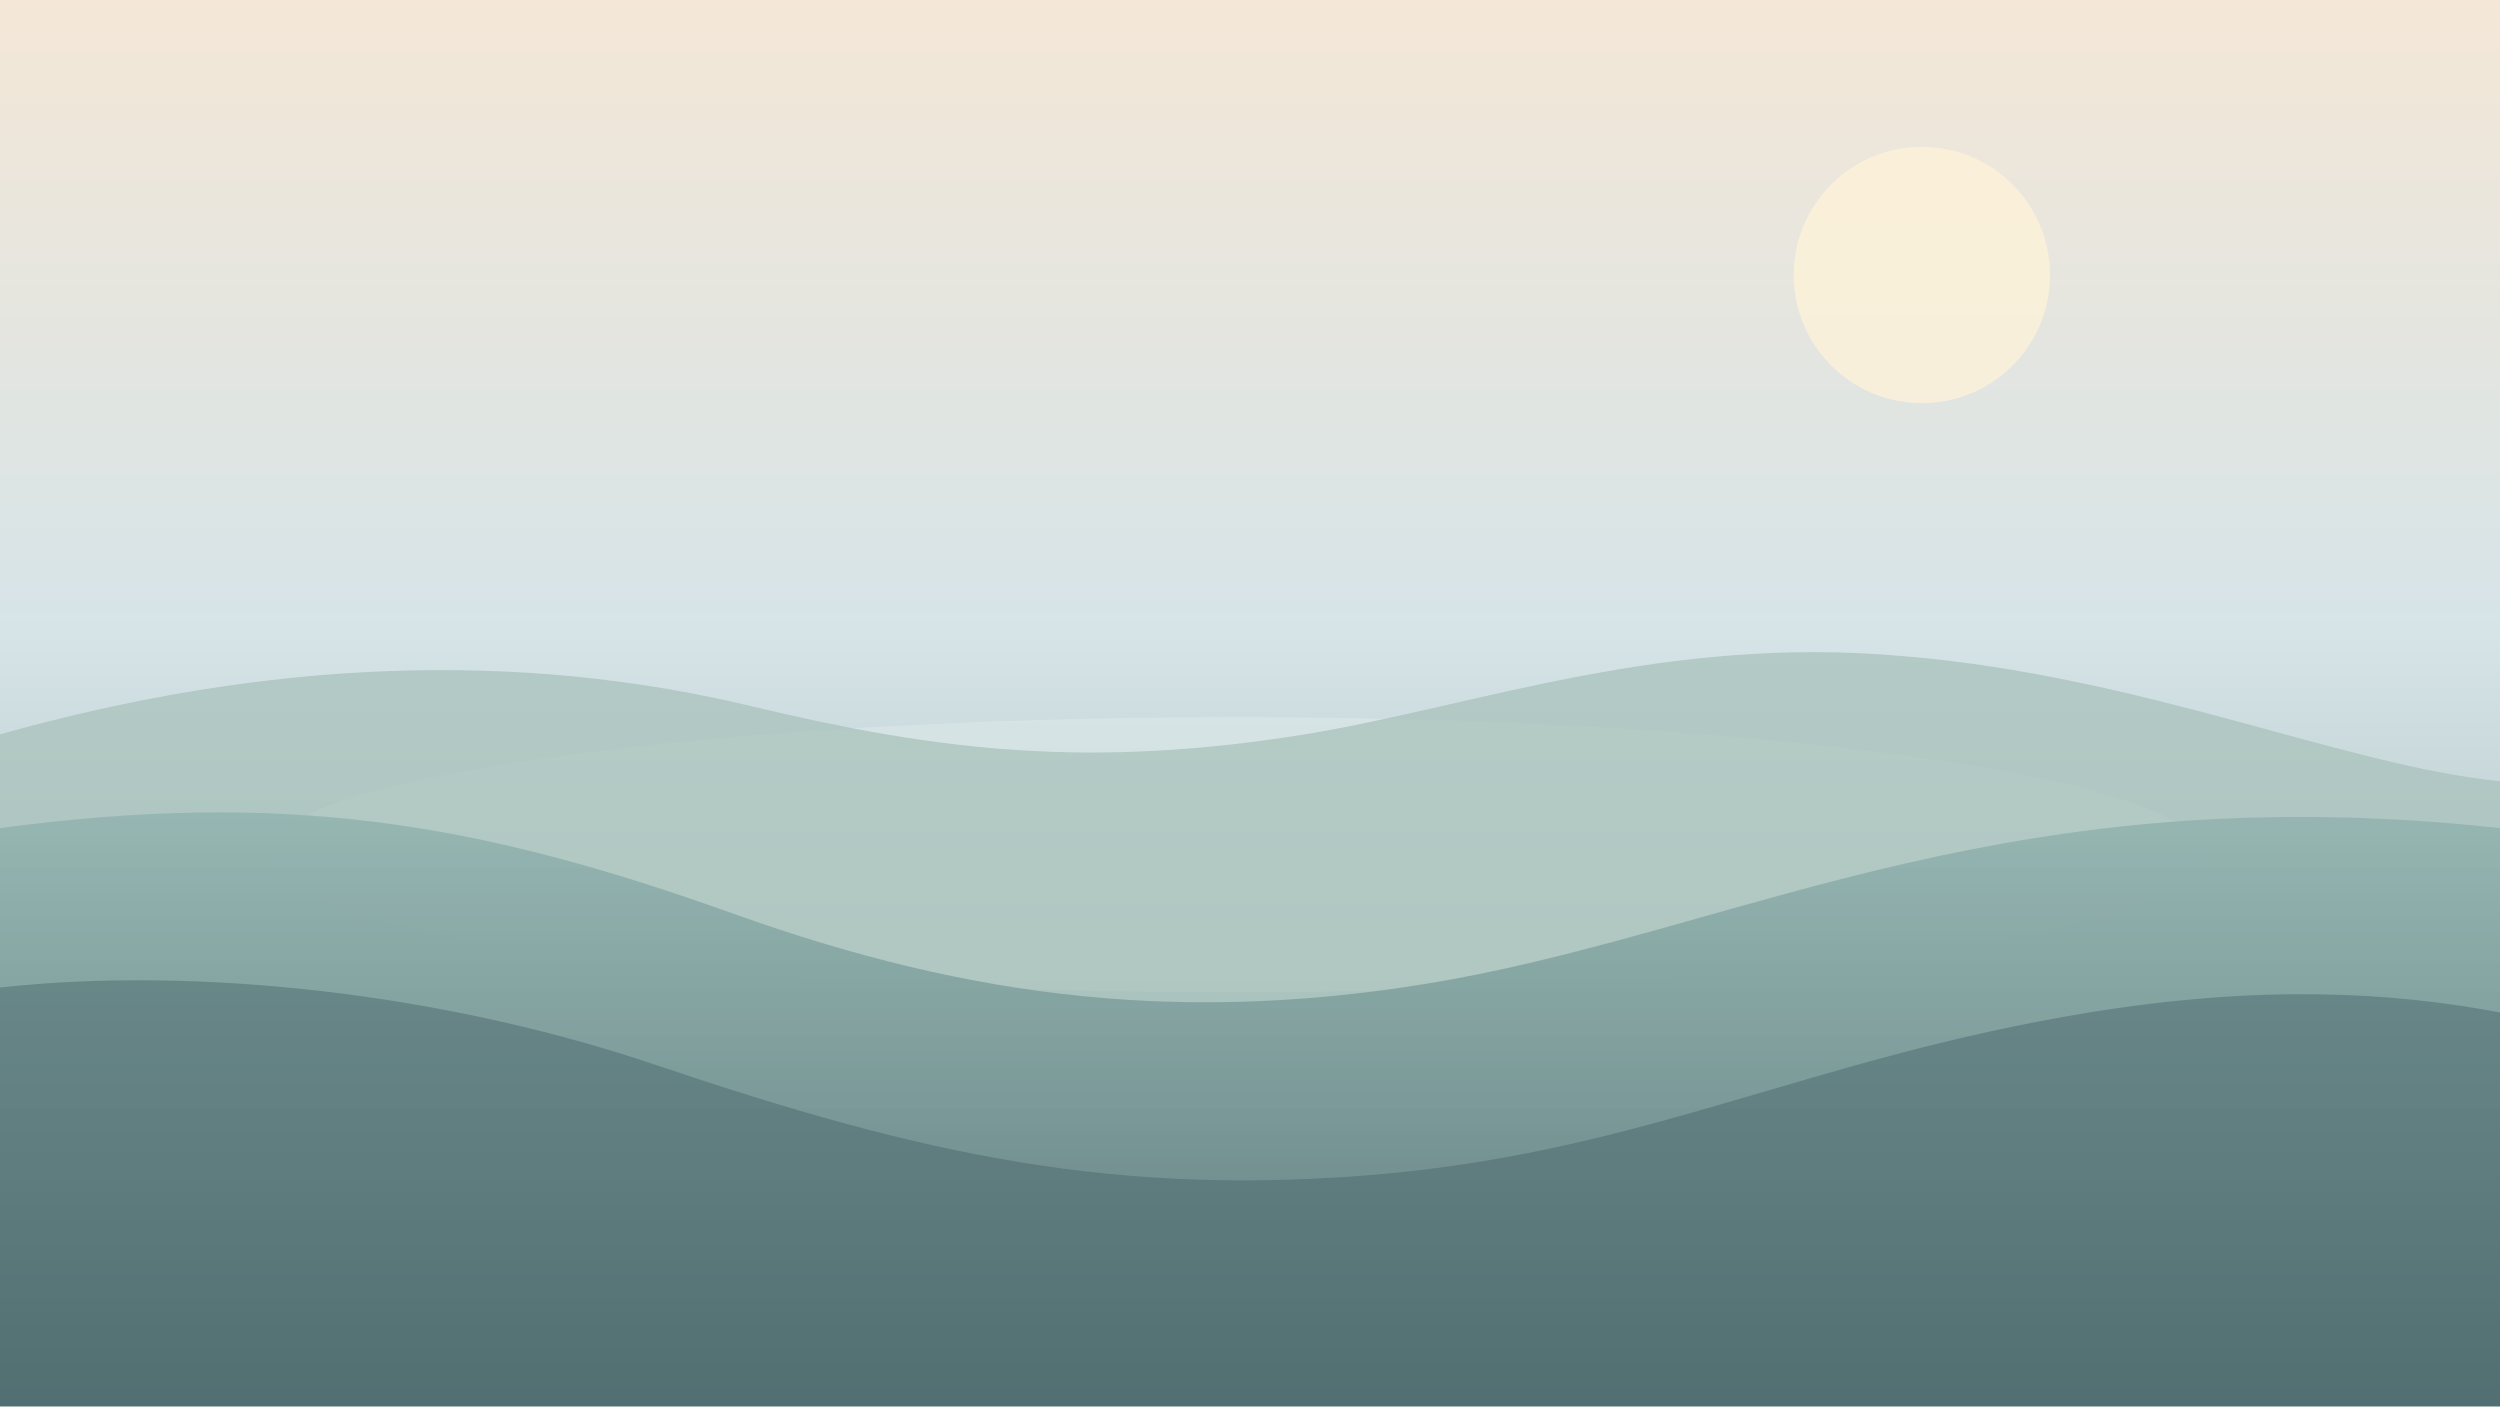
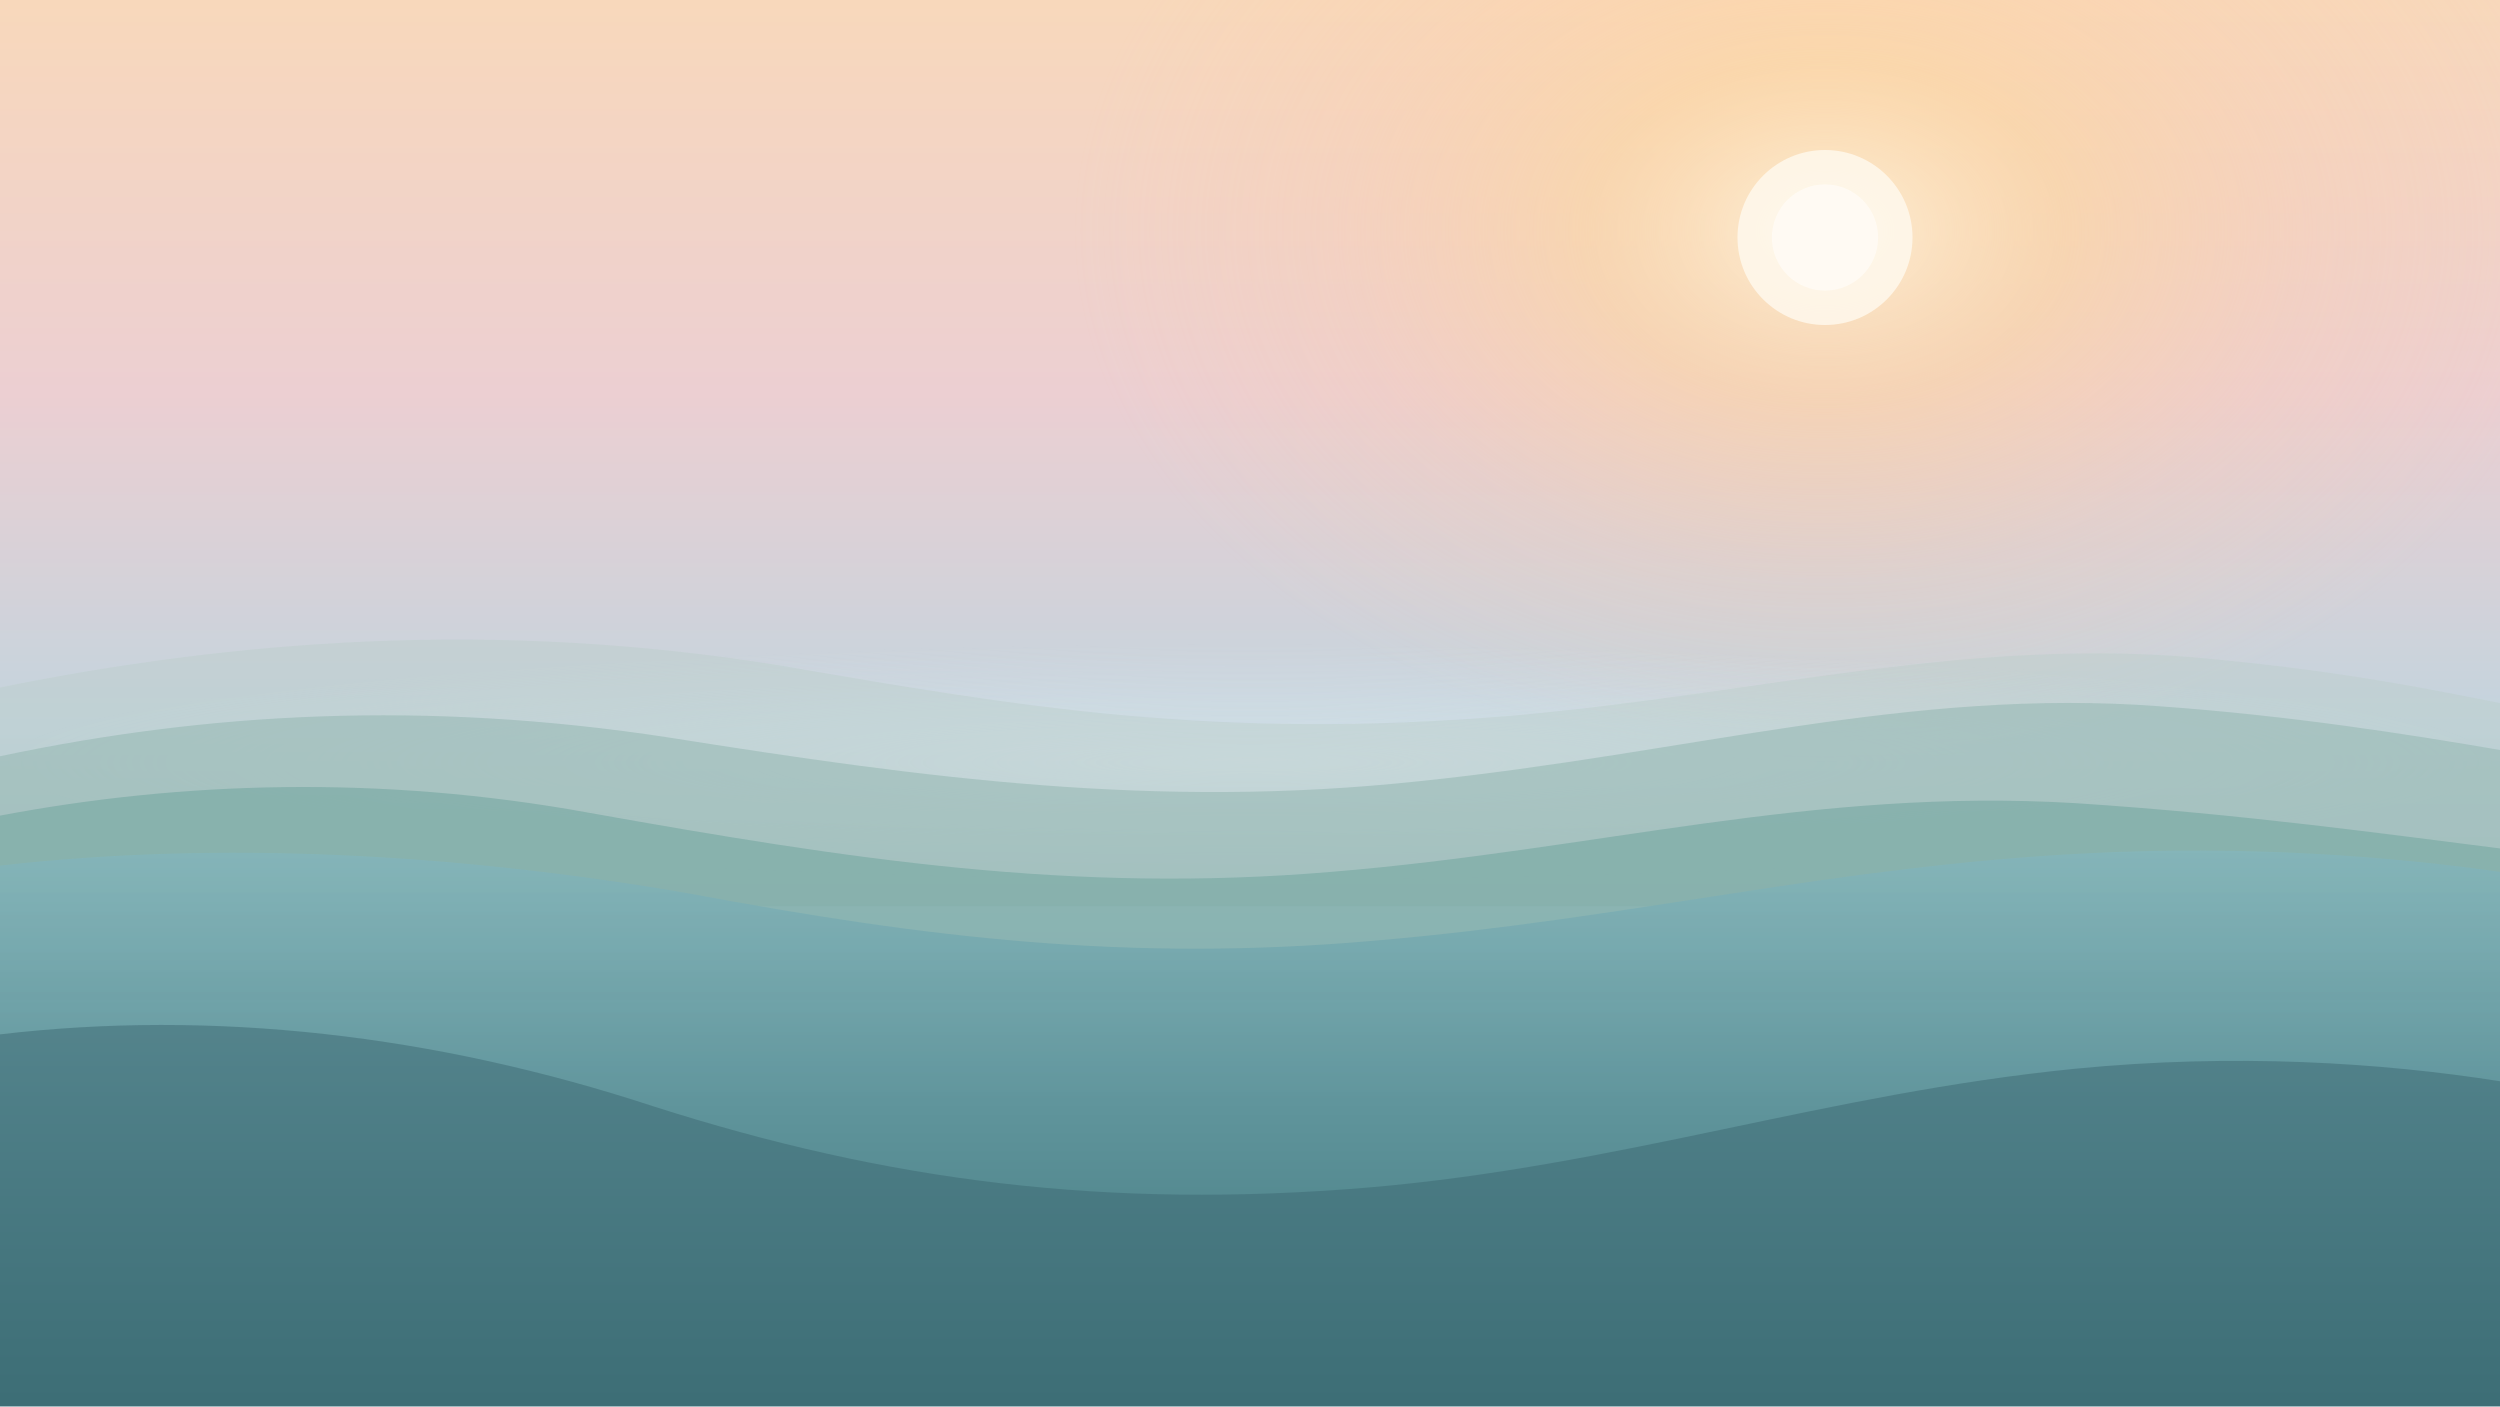
<svg xmlns="http://www.w3.org/2000/svg" width="1600" height="900" viewBox="0 0 1600 900" fill="none">
  <defs>
-     <linearGradient id="sky" x1="800" y1="0" x2="800" y2="900" gradientUnits="userSpaceOnUse">
-       <stop stop-color="#F4E7D7" />
-       <stop offset="0.45" stop-color="#D6E4E8" />
-       <stop offset="1" stop-color="#8AA4A2" />
+     <linearGradient id="sereneSky" x1="800" y1="0" x2="800" y2="900" gradientUnits="userSpaceOnUse">
+       <stop offset="0" stop-color="#F8D8BB" />
+       <stop offset="0.28" stop-color="#ECCFD2" />
+       <stop offset="0.52" stop-color="#C2D4DE" />
+       <stop offset="0.76" stop-color="#9ABFC6" />
+       <stop offset="1" stop-color="#6EA4AC" />
    </linearGradient>
-     <linearGradient id="water" x1="800" y1="510" x2="800" y2="900" gradientUnits="userSpaceOnUse">
-       <stop stop-color="#95B6B2" stop-opacity="0.9" />
-       <stop offset="1" stop-color="#5B797B" />
+     <radialGradient id="sunGlow" cx="0" cy="0" r="1" gradientUnits="userSpaceOnUse" gradientTransform="translate(1168 148) rotate(90) scale(340 480)">
+       <stop offset="0" stop-color="#FFF4DC" stop-opacity="0.88" />
+       <stop offset="0.32" stop-color="#FFD898" stop-opacity="0.48" />
+       <stop offset="0.65" stop-color="#FFCCA0" stop-opacity="0.18" />
+       <stop offset="1" stop-color="#FFCCA0" stop-opacity="0" />
+     </radialGradient>
+     <radialGradient id="horizMist" cx="0" cy="0" r="1" gradientUnits="userSpaceOnUse" gradientTransform="translate(800 488) rotate(90) scale(76 800)">
+       <stop offset="0" stop-color="#EAF2F4" stop-opacity="0.40" />
+       <stop offset="1" stop-color="#EAF2F4" stop-opacity="0" />
+     </radialGradient>
+     <linearGradient id="sereneWater" x1="800" y1="510" x2="800" y2="900" gradientUnits="userSpaceOnUse">
+       <stop offset="0" stop-color="#8DBCC0" stop-opacity="0.94" />
+       <stop offset="0.5" stop-color="#60959C" />
+       <stop offset="1" stop-color="#3E747A" />
    </linearGradient>
  </defs>
-   <rect width="1600" height="900" fill="url(#sky)" />
-   <circle cx="1230" cy="176" r="82" fill="#FFF3D8" fill-opacity="0.75" />
-   <ellipse cx="790" cy="547" rx="620" ry="88" fill="#E9F0ED" fill-opacity="0.35" />
-   <path d="M0 470C171 422 331 416 481 452C602 481 698 492 835 470C945 452 1064 406 1219 420C1373 433 1500 490 1600 500V900H0V470Z" fill="#A8C1BB" fill-opacity="0.75" />
-   <path d="M0 530C180 506 303 525 470 585C621 639 760 657 928 627C1120 592 1289 496 1600 530V900H0V530Z" fill="url(#water)" />
-   <path d="M0 632C127 618 286 636 421 682C590 739 715 767 889 751C1057 735 1160 677 1337 648C1447 630 1532 635 1600 648V900H0V632Z" fill="#456367" fill-opacity="0.45" />
+   <rect width="1600" height="900" fill="url(#sereneSky)" />
+   <ellipse cx="1168" cy="148" rx="480" ry="340" fill="url(#sunGlow)" />
+   <circle cx="1168" cy="152" r="56" fill="#FFF8EE" fill-opacity="0.82" />
+   <circle cx="1168" cy="152" r="34" fill="#FFFBF4" fill-opacity="0.92" />
+   <ellipse cx="800" cy="488" rx="800" ry="76" fill="url(#horizMist)" />
+   <path d="M0 440C148 410 316 396 500 426C650 452 778 474 968 458C1128 444 1264 406 1418 422C1502 430 1560 442 1600 450V580H0V440Z" fill="#BBCEC8" fill-opacity="0.42" />
+   <path d="M0 484C132 456 272 448 428 472C592 498 740 518 908 500C1082 482 1222 440 1382 452C1466 458 1542 470 1600 480V580H0V484Z" fill="#98B9B4" fill-opacity="0.60" />
+   <path d="M0 522C116 500 244 496 376 520C544 550 686 572 852 558C1022 544 1160 504 1328 514C1436 521 1528 534 1600 543V640H0V522Z" fill="#7CABA6" fill-opacity="0.70" />
+   <path d="M0 554C140 538 292 546 442 572C592 600 722 616 880 602C1044 588 1174 554 1338 546C1438 541 1530 548 1600 558V900H0V554Z" fill="url(#sereneWater)" />
+   <path d="M0 662C136 646 278 662 418 708C568 756 708 774 876 760C1038 746 1168 700 1328 684C1430 674 1524 680 1600 692V900H0V662Z" fill="#3C6872" fill-opacity="0.50" />
</svg>
